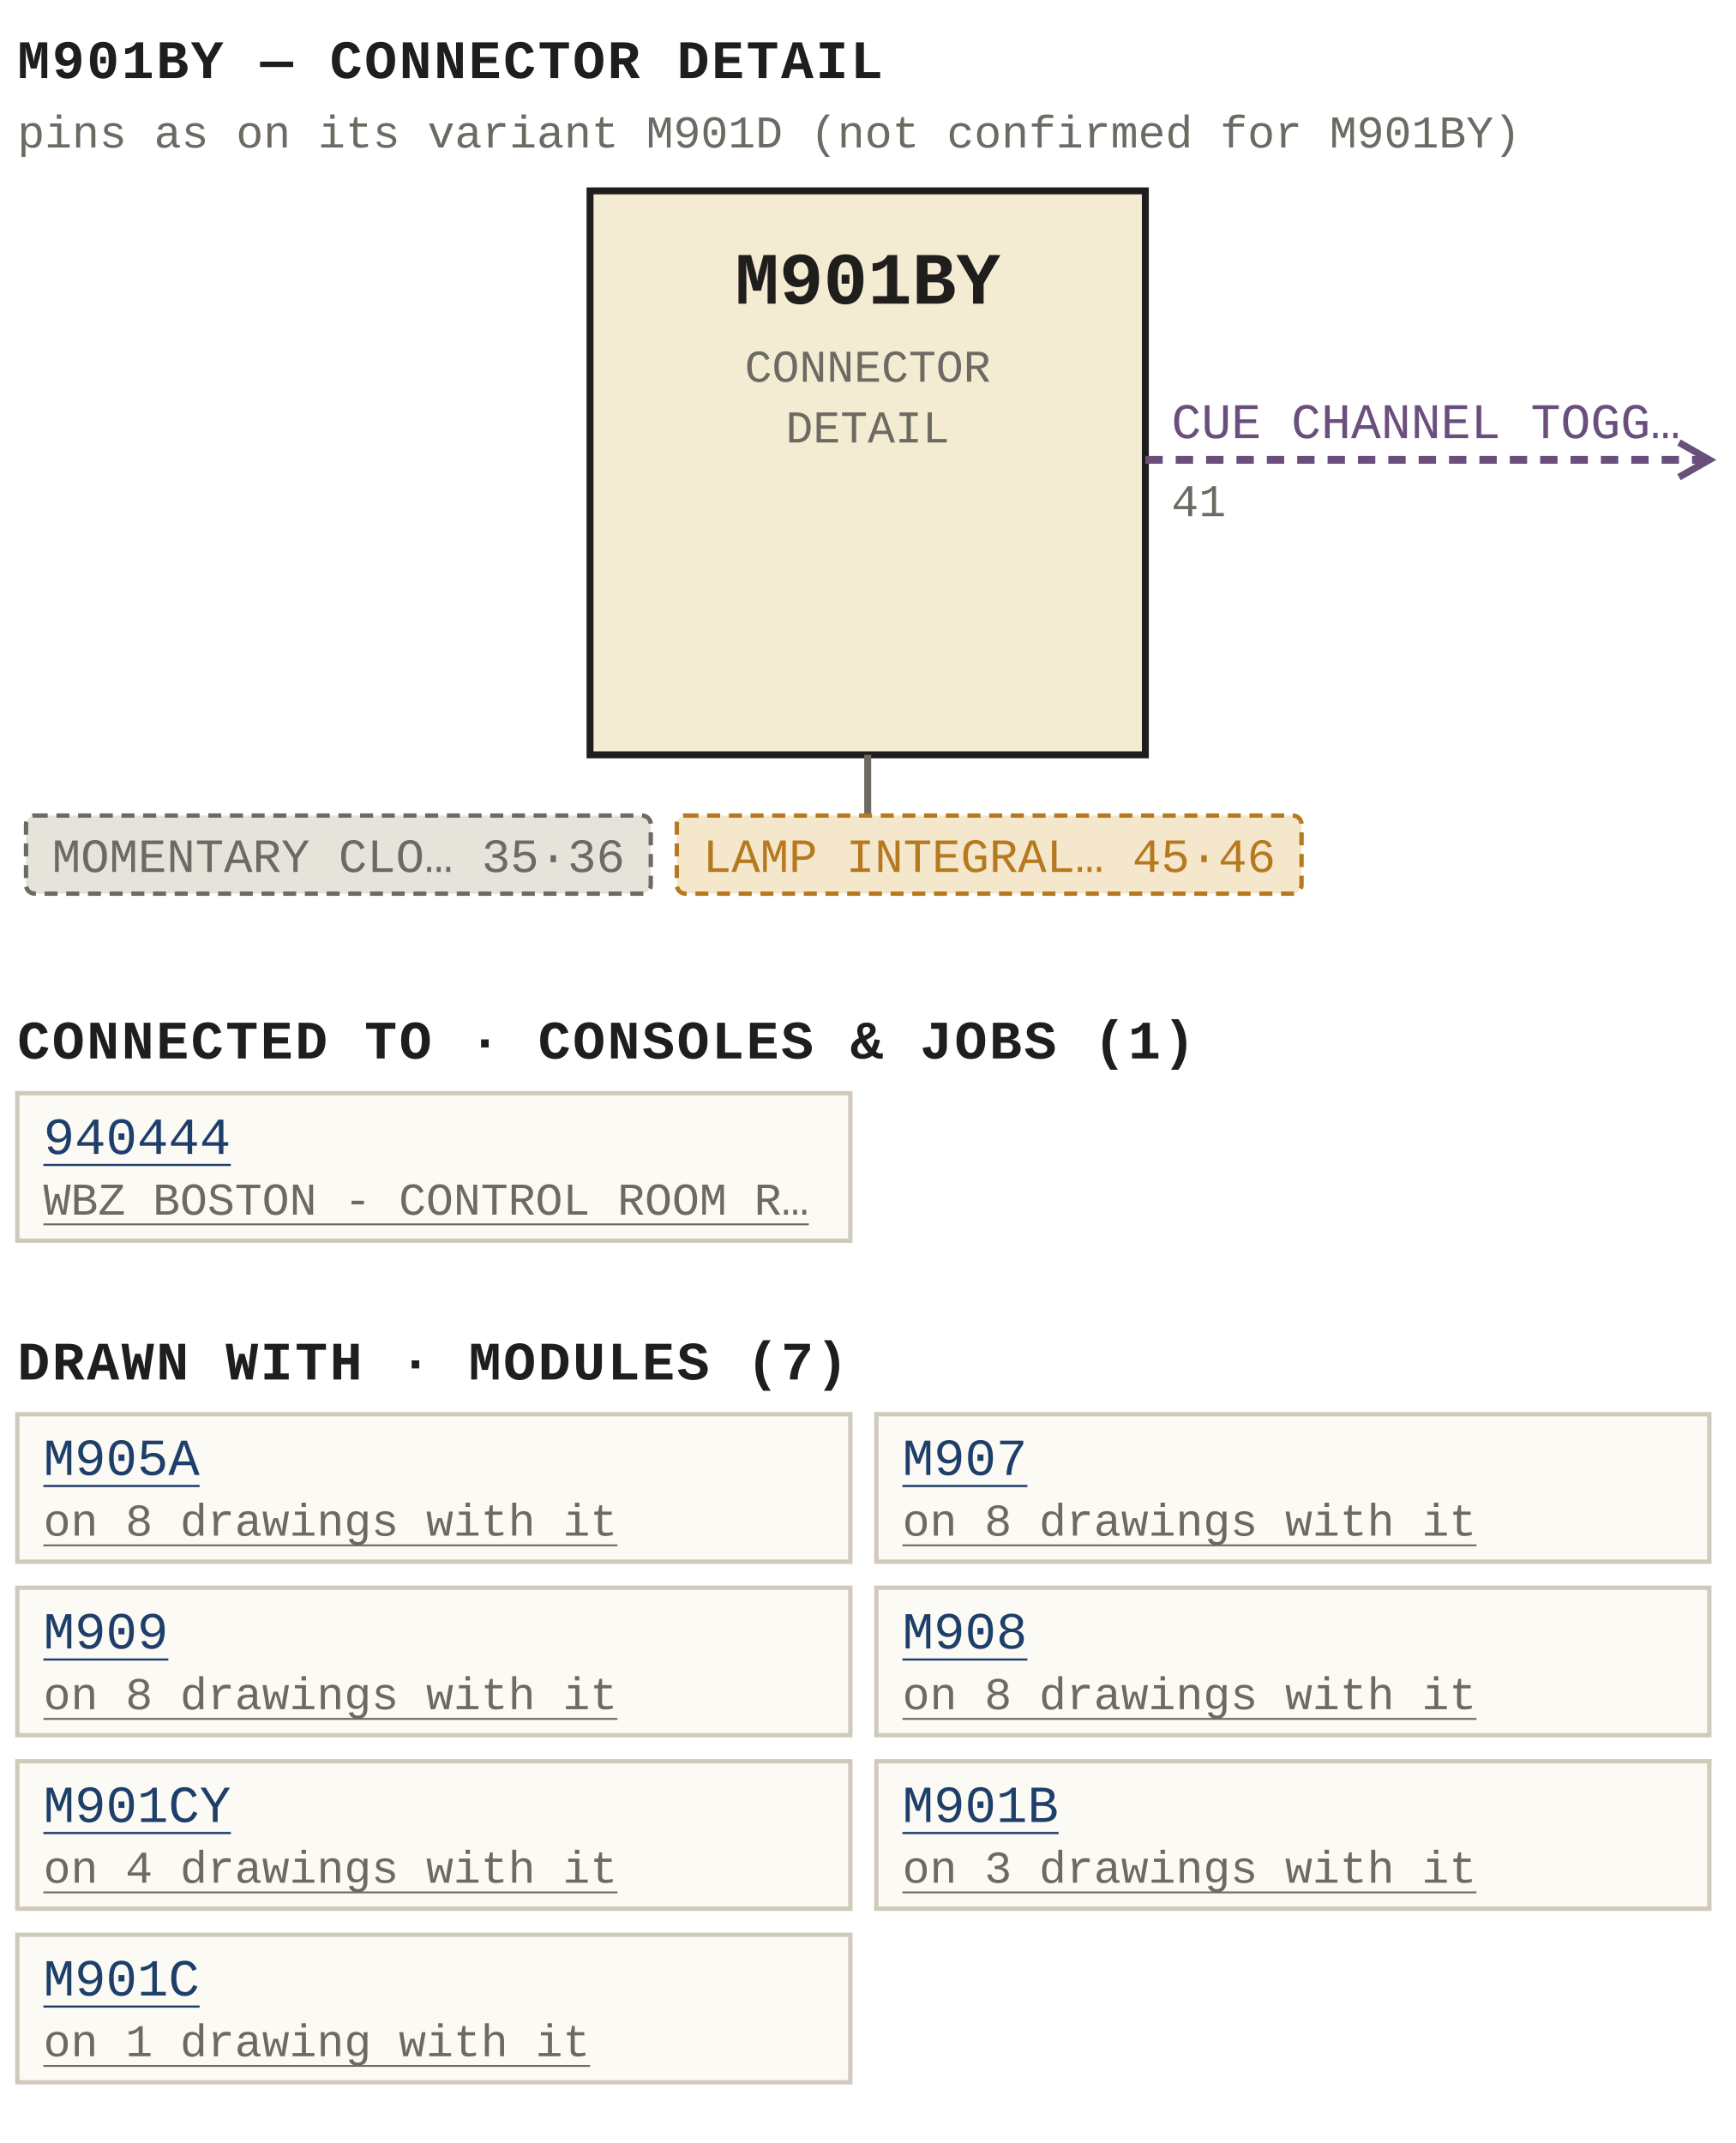
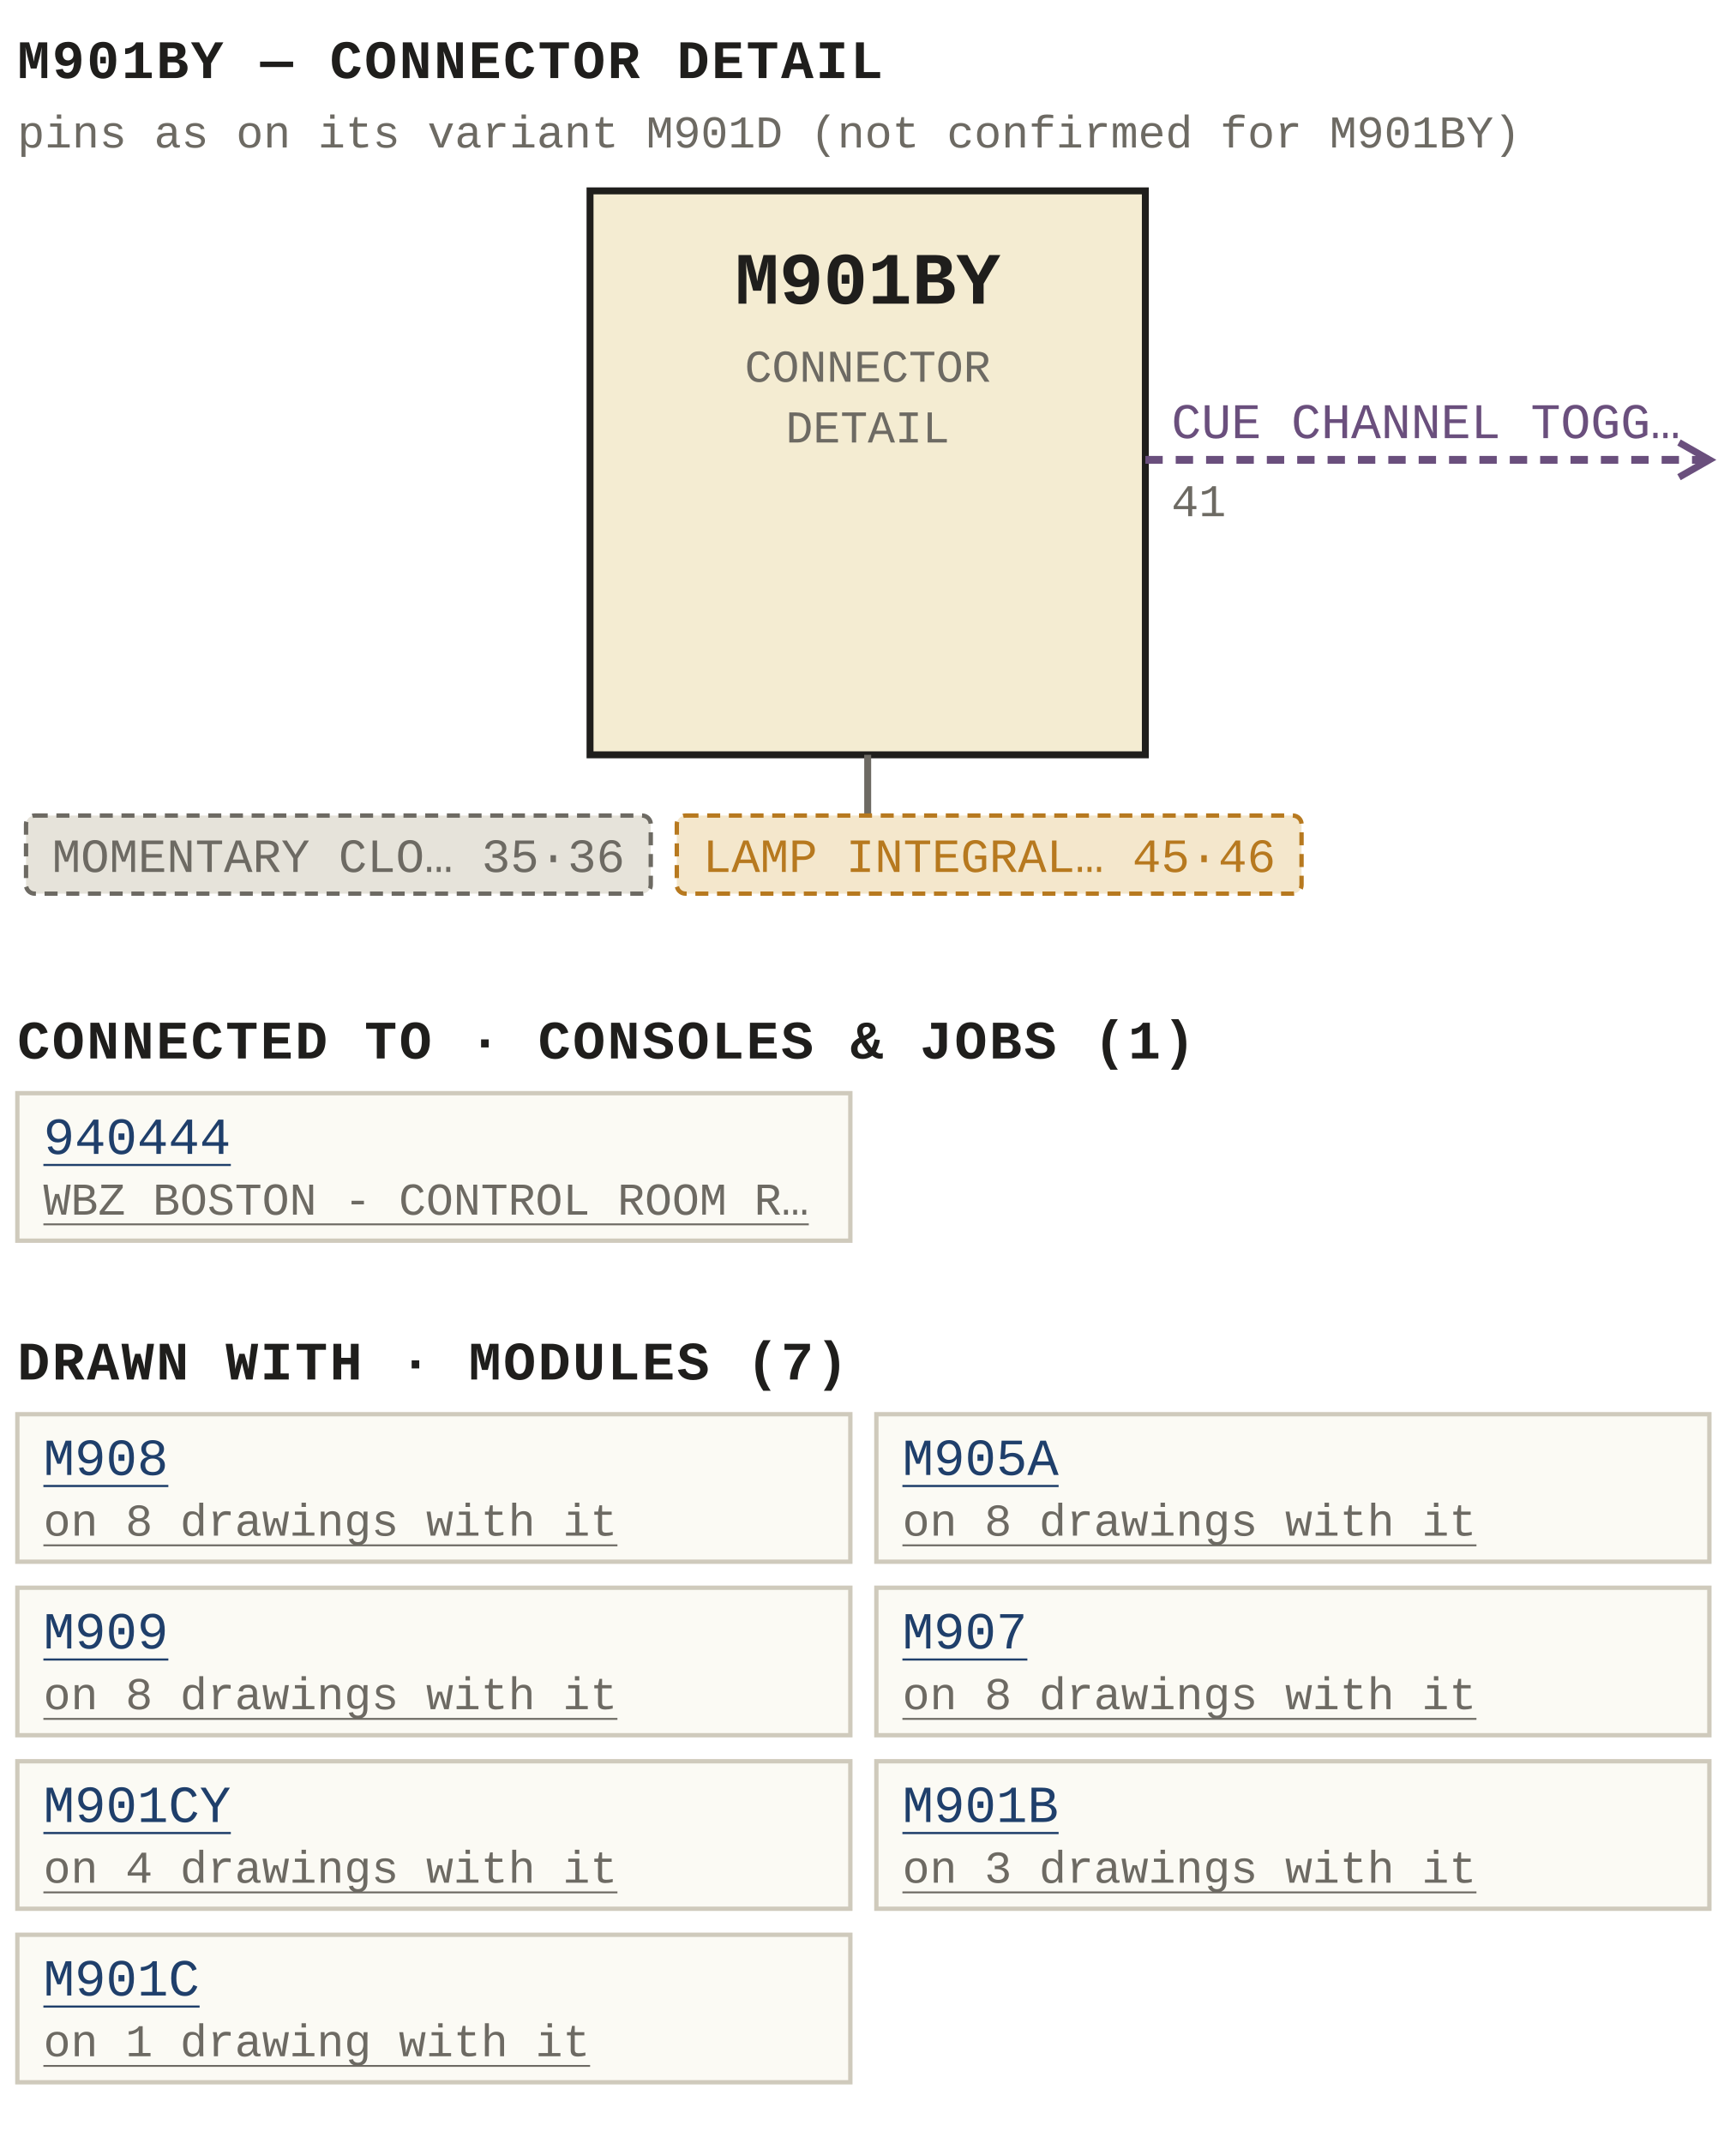
<svg xmlns="http://www.w3.org/2000/svg" class="wp" viewBox="0 0 400 494" width="400" height="494" role="img" aria-label="M901BY connections" style="width:100%;max-width:500px;height:auto;background:#fbfaf4">
  <style>.wp text{font-family:"Courier Prime","Courier New",Courier,monospace;fill:#1f1e1c;font-size:12px} .wp .f{fill:#6d6a63;font-size:10.5px} .wp .h{font-size:12.5px;font-weight:700;letter-spacing:.04em} .wp .b{font-size:17px;font-weight:700} .wp a text{fill:#1f3f6b;text-decoration:underline} .wp a:hover rect{fill:#efe9d2}</style>
  <text x="4" y="18" class="h">M901BY — CONNECTOR DETAIL</text>
  <text x="4" y="34" class="f">pins as on its variant M901D (not confirmed for M901BY)</text>
  <rect x="136" y="44" width="128" height="130" fill="#f4ecd2" stroke="#1f1e1c" stroke-width="1.6" />
  <text x="200.0" y="70" class="b" text-anchor="middle">M901BY</text>
  <text x="200.0" y="88" class="f" text-anchor="middle">CONNECTOR</text>
  <text x="200.0" y="102" class="f" text-anchor="middle">DETAIL</text>
  <line x1="264" y1="106" x2="394" y2="106" stroke="#6a4f7d" stroke-width="1.8" stroke-dasharray="4 3" />
  <path d="M387,102 L394,106 L387,110" fill="none" stroke="#6a4f7d" stroke-width="1.6" />
  <text x="270" y="101" text-anchor="start" style="font-size:11.5px;fill:#6a4f7d">CUE CHANNEL TOGG…</text>
  <text x="270" y="119" text-anchor="start" class="f">41</text>
  <line x1="200.0" y1="174" x2="200.0" y2="188" stroke="#6d6a63" stroke-width="1.6" />
  <rect x="6" y="188" width="144" height="18" rx="2" fill="#e6e3da" stroke="#6d6a63" stroke-dasharray="3 2" />
  <text x="12" y="201" style="font-size:11px;fill:#6d6a63">MOMENTARY CLO… 35·36</text>
  <rect x="156.0" y="188" width="144" height="18" rx="2" fill="#f4e7cc" stroke="#b7791f" stroke-dasharray="3 2" />
  <text x="162.0" y="201" style="font-size:11px;fill:#b7791f">LAMP INTEGRAL… 45·46</text>
  <text x="4" y="244" class="h">CONNECTED TO · CONSOLES &amp; JOBS (1)</text>
  <a href="../../PAGES/Job-940444.html">
    <rect x="4" y="252" width="192" height="34" fill="#fbfaf4" stroke="#cfcabc" />
    <text x="10" y="266">940444</text>
    <text x="10" y="280" class="f">WBZ BOSTON - CONTROL ROOM R…</text>
  </a>
  <text x="4" y="318" class="h">DRAWN WITH · MODULES (7)</text>
-   <a href="../../PAGES/M905A.html">
+   <a href="../../PAGES/M908.html">
    <rect x="4" y="326" width="192" height="34" fill="#fbfaf4" stroke="#cfcabc" />
-     <text x="10" y="340">M905A</text>
+     <text x="10" y="340">M908</text>
    <text x="10" y="354" class="f">on 8 drawings with it</text>
  </a>
-   <a href="../../PAGES/M907.html">
+   <a href="../../PAGES/M905A.html">
    <rect x="202" y="326" width="192" height="34" fill="#fbfaf4" stroke="#cfcabc" />
-     <text x="208" y="340">M907</text>
+     <text x="208" y="340">M905A</text>
    <text x="208" y="354" class="f">on 8 drawings with it</text>
  </a>
  <a href="../../PAGES/M909.html">
    <rect x="4" y="366" width="192" height="34" fill="#fbfaf4" stroke="#cfcabc" />
    <text x="10" y="380">M909</text>
    <text x="10" y="394" class="f">on 8 drawings with it</text>
  </a>
-   <a href="../../PAGES/M908.html">
+   <a href="../../PAGES/M907.html">
    <rect x="202" y="366" width="192" height="34" fill="#fbfaf4" stroke="#cfcabc" />
-     <text x="208" y="380">M908</text>
+     <text x="208" y="380">M907</text>
    <text x="208" y="394" class="f">on 8 drawings with it</text>
  </a>
  <a href="../../PAGES/M901CY.html">
    <rect x="4" y="406" width="192" height="34" fill="#fbfaf4" stroke="#cfcabc" />
    <text x="10" y="420">M901CY</text>
    <text x="10" y="434" class="f">on 4 drawings with it</text>
  </a>
  <a href="../../PAGES/M901B.html">
    <rect x="202" y="406" width="192" height="34" fill="#fbfaf4" stroke="#cfcabc" />
    <text x="208" y="420">M901B</text>
    <text x="208" y="434" class="f">on 3 drawings with it</text>
  </a>
  <a href="../../PAGES/M901C.html">
    <rect x="4" y="446" width="192" height="34" fill="#fbfaf4" stroke="#cfcabc" />
    <text x="10" y="460">M901C</text>
    <text x="10" y="474" class="f">on 1 drawing with it</text>
  </a>
</svg>
